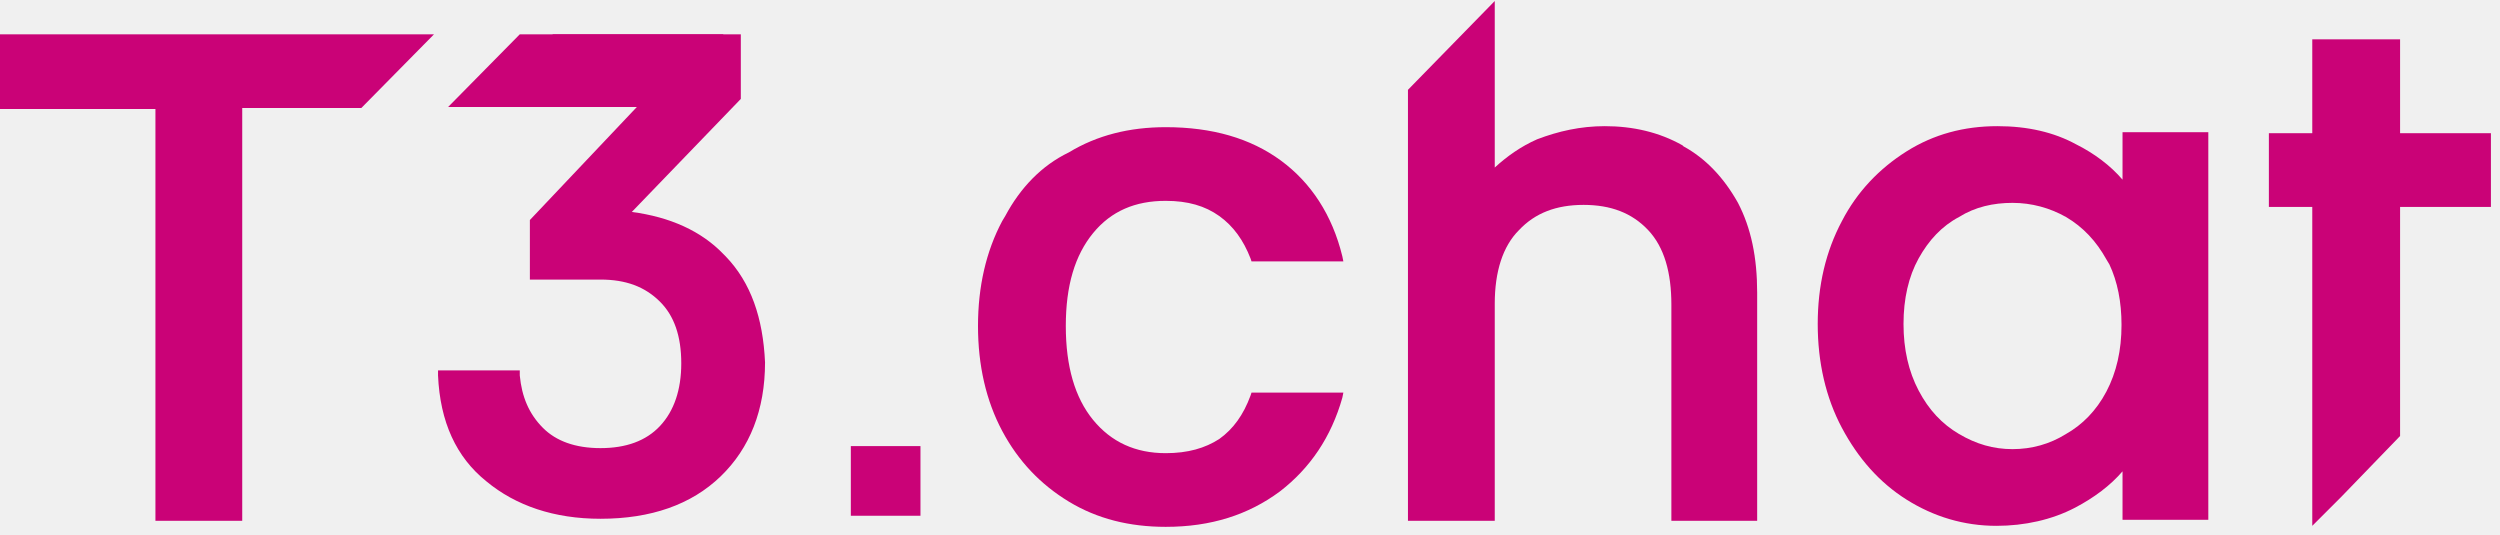
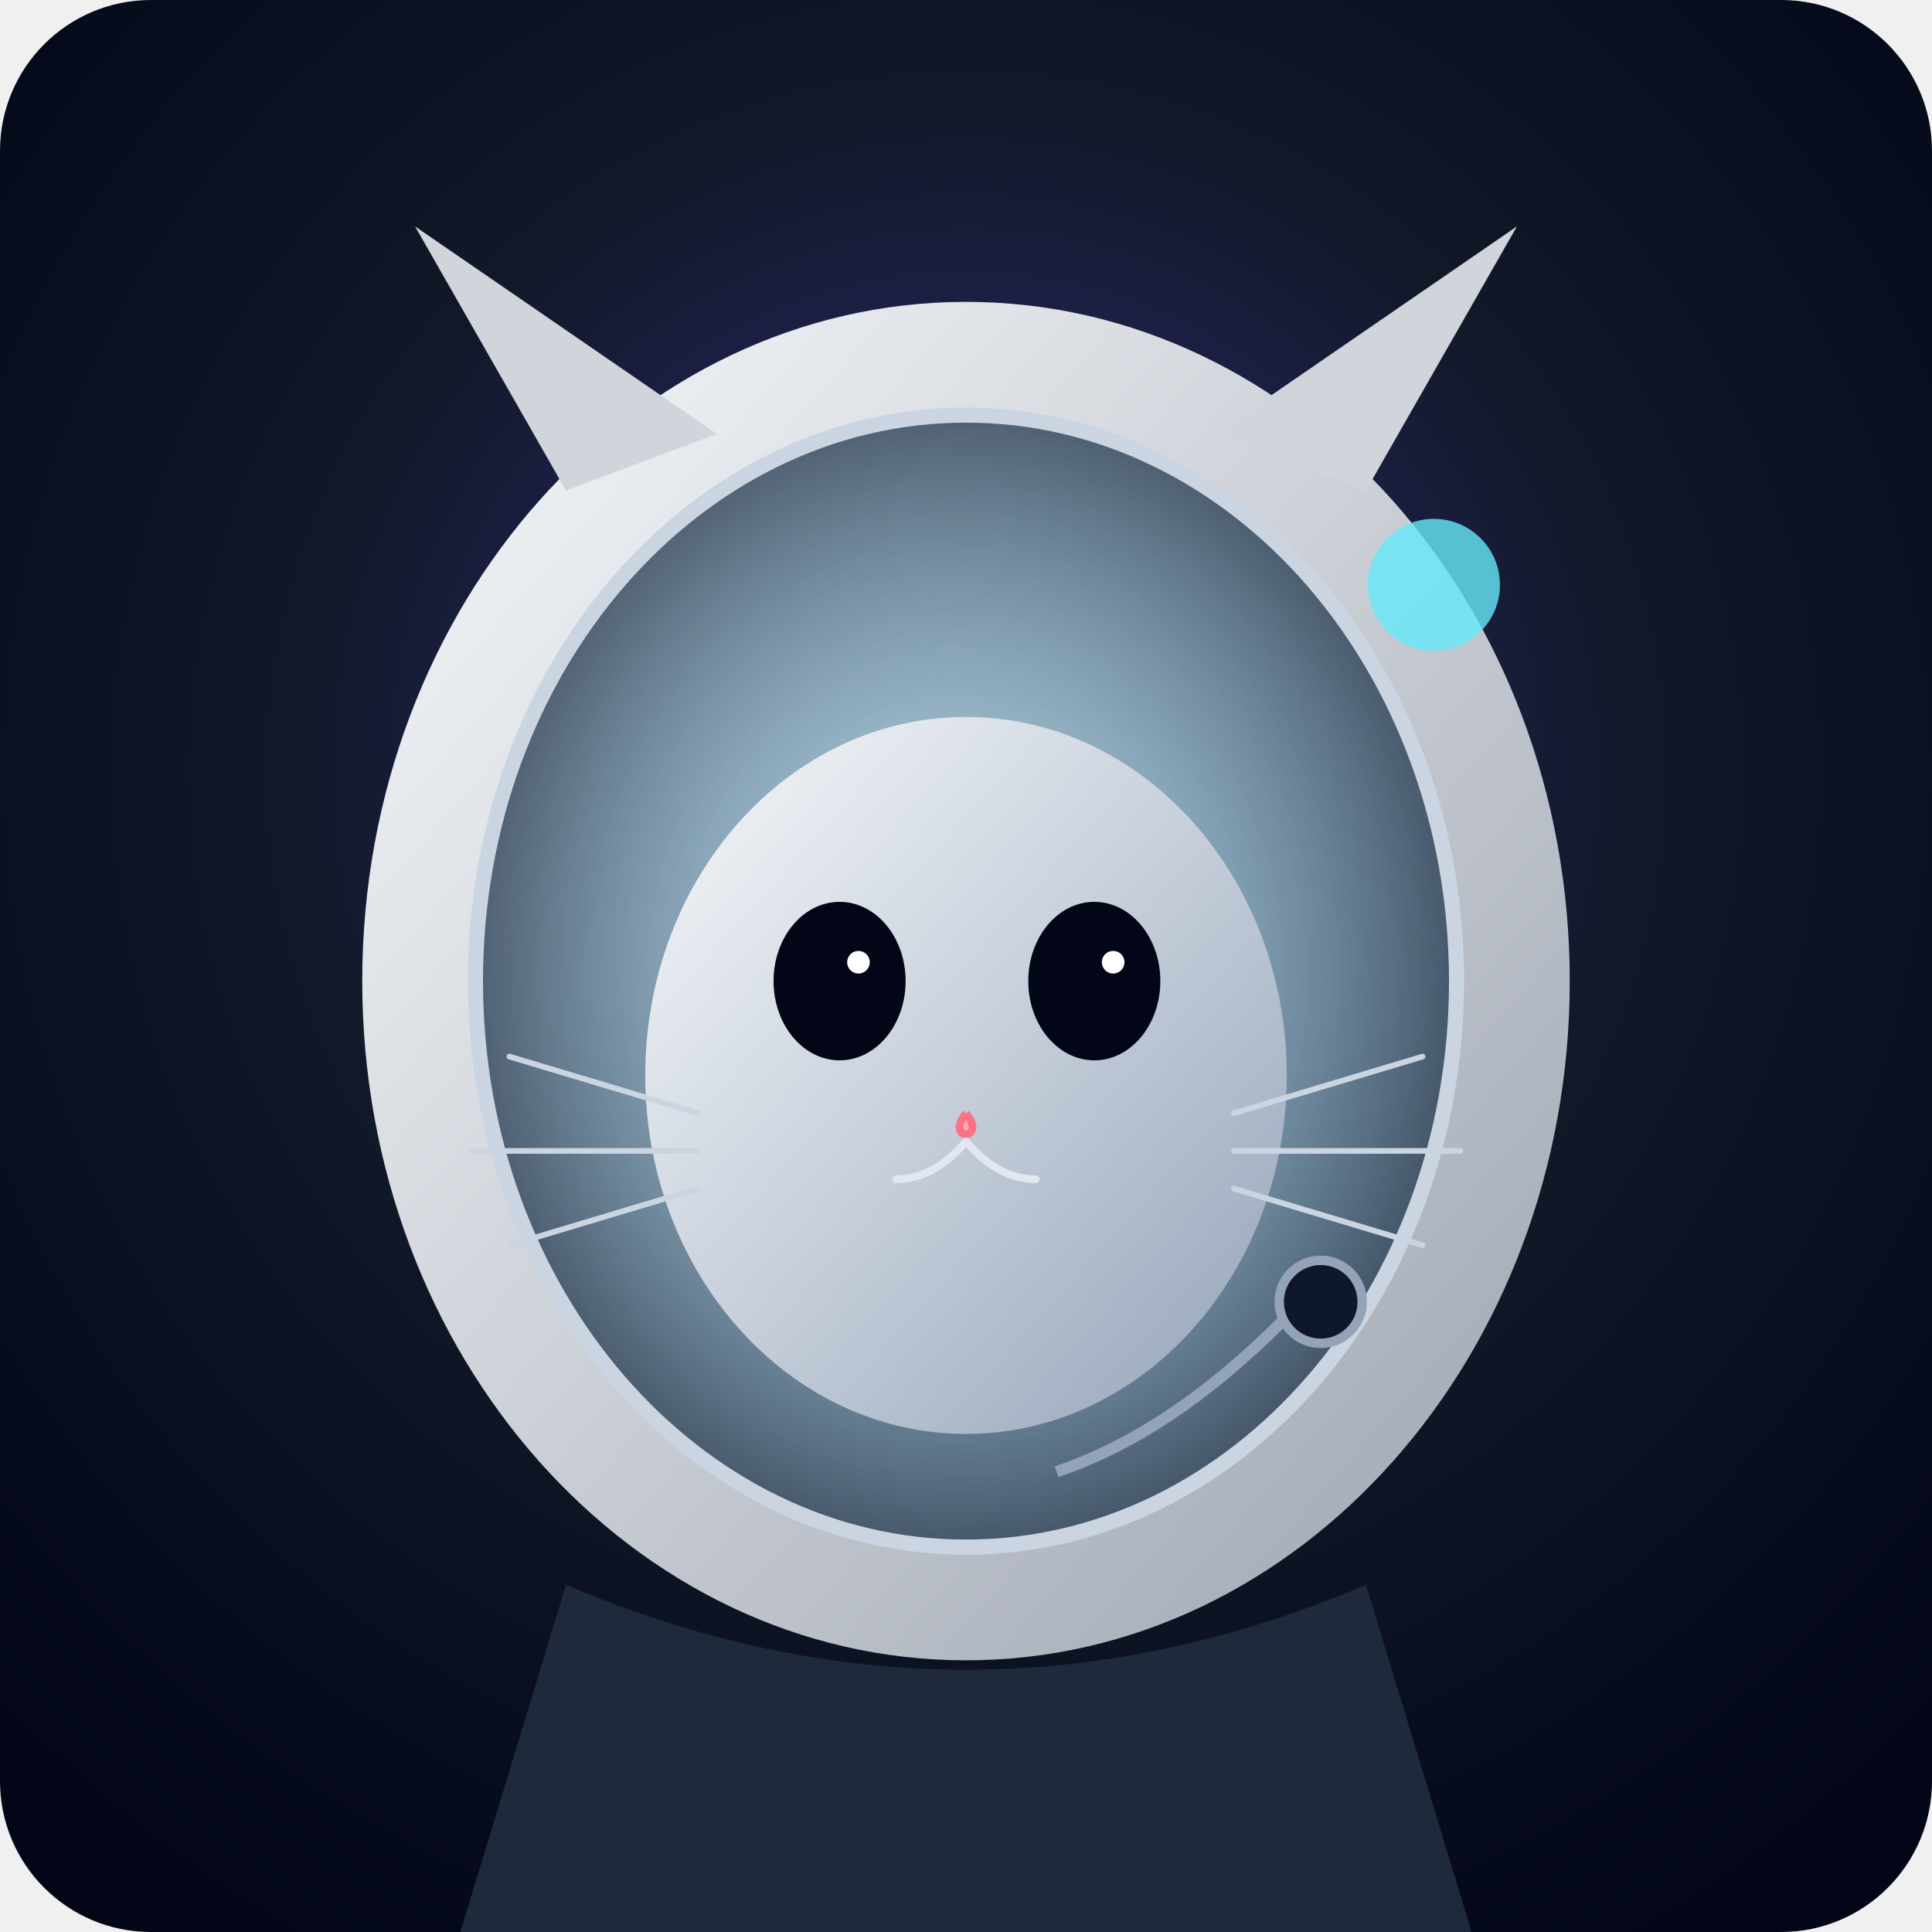
- <svg xmlns="http://www.w3.org/2000/svg" version="1.1" id="Layer_1" x="0px" y="0px" viewBox="0 0 247.7 53" style="enable-background:new 0 0 247.7 53;" xml:space="preserve">
-   <style type="text/css">
- 	.st0{fill:#ca0277;}
- 	@media (prefers-color-scheme: dark) {
- 		.st0{fill:#E3BAD1;}
- 	}
- </style>
-   <path class="st0" d="M205.6,50.3c1.9-1,3.5-2.2,4.7-3.6v4.4v0.4h0.4h7.7h0.4v-0.4V13.5v-0.4h-0.4h-7.7h-0.4v0.4v4.3  c-1.2-1.4-2.8-2.6-4.6-3.5c-2.2-1.2-4.8-1.8-7.8-1.8c-3.3,0-6.3,0.8-9,2.5c-2.7,1.7-4.9,4-6.4,6.9l0,0c-1.6,3-2.4,6.4-2.4,10.2  c0,3.8,0.8,7.3,2.4,10.3c1.6,3,3.7,5.4,6.4,7.1c2.7,1.7,5.7,2.6,8.9,2.6C200.6,52.1,203.3,51.5,205.6,50.3z M208.7,25.7l0.3,0.5  c0.8,1.7,1.2,3.7,1.2,6c0,2.5-0.5,4.7-1.5,6.6c-1,1.9-2.4,3.3-4,4.2c-1.6,1-3.4,1.5-5.3,1.5c-1.9,0-3.6-0.5-5.3-1.5  c-1.7-1-3-2.4-4-4.3c-1-1.9-1.5-4.1-1.5-6.6c0-2.5,0.5-4.7,1.5-6.5c1-1.8,2.3-3.2,4-4.1c1.6-1,3.4-1.4,5.3-1.4  c1.9,0,3.7,0.5,5.3,1.4C206.4,22.5,207.7,23.9,208.7,25.7z" />
-   <path class="st0" d="M99.6,21.4L99.6,21.4l-0.3,0.5c-1.6,3-2.4,6.5-2.4,10.4s0.8,7.4,2.4,10.4c1.6,3,3.8,5.3,6.6,7  c2.8,1.7,6,2.5,9.6,2.5c4.5,0,8.2-1.2,11.3-3.5c3-2.3,5.1-5.4,6.2-9.3l0.1-0.5h-0.5h-8.3H124l-0.1,0.3c-0.7,1.9-1.7,3.3-3.1,4.3  c-1.4,0.9-3.1,1.4-5.3,1.4c-3,0-5.4-1.1-7.2-3.3l0,0c-1.8-2.2-2.7-5.3-2.7-9.3c0-4,0.9-7,2.7-9.2c1.8-2.2,4.2-3.2,7.2-3.2  c2.2,0,3.9,0.5,5.3,1.5c1.4,1,2.4,2.4,3.1,4.2l0.1,0.3h0.3h8.3h0.5l-0.1-0.5c-1-4.1-3.1-7.3-6.1-9.5c-3-2.2-6.8-3.3-11.4-3.3  c-3.6,0-6.8,0.8-9.6,2.5l0,0C103.2,16.4,101.1,18.6,99.6,21.4z" />
-   <g>
-     <polygon class="st0" points="237.8,13.2 237.8,3.9 229.1,3.9 229.1,13.2 224.8,13.2 224.8,20.5 229.1,20.5 229.1,52.1 230,51.2    230,51.2 232,49.2 237.8,43.2 237.8,20.5 246.8,20.5 246.8,13.2  " />
-     <path class="st0" d="M71.7,3.4H51.5l-7.1,7.2h18.8" />
-     <path class="st0" d="M166.8,14.5l-0.1-0.1c-2.3-1.3-4.9-1.9-7.7-1.9c-2.4,0-4.6,0.5-6.7,1.3c-1.6,0.7-3,1.7-4.2,2.8V0.1l-8.6,8.8   v42.7h8.6V30.1c0-3.2,0.8-5.7,2.4-7.3c1.6-1.7,3.7-2.5,6.4-2.5s4.8,0.8,6.4,2.5c1.6,1.7,2.3,4.2,2.3,7.4v21.4h8.5V29   c0-3.5-0.6-6.4-1.9-8.9C170.8,17.6,169,15.7,166.8,14.5z" />
-     <path class="st0" d="M43,3.4H0v0.5l0,0v3.2v3.7h3.5l0,0h11.9v40.8H24V10.7h11.8L43,3.4z" />
+ <svg xmlns="http://www.w3.org/2000/svg" width="1024" height="1024" viewBox="0 0 1024 1024" fill="none">
+   <defs>
+     <radialGradient id="bg" cx="50%" cy="40%" r="70%">
+       <stop offset="0%" stop-color="#312E81" />
+       <stop offset="50%" stop-color="#111827" />
+       <stop offset="100%" stop-color="#020617" />
+     </radialGradient>
+     <linearGradient id="helmet" x1="0" y1="0" x2="1" y2="1">
+       <stop offset="0%" stop-color="#F8FAFC" />
+       <stop offset="100%" stop-color="#9CA3AF" />
+     </linearGradient>
+     <radialGradient id="visor" cx="50%" cy="50%" r="60%">
+       <stop offset="0%" stop-color="#7DD3FC" stop-opacity="0.25" />
+       <stop offset="100%" stop-color="#0F172A" stop-opacity="0.85" />
+     </radialGradient>
+     <linearGradient id="fur" x1="0" y1="0" x2="1" y2="1">
+       <stop offset="0%" stop-color="#F8FAFC" />
+       <stop offset="100%" stop-color="#94A3B8" />
+     </linearGradient>
+   </defs>
+   <rect width="1024" height="1024" rx="80" fill="url(#bg)" />
+   <ellipse cx="512" cy="520" rx="320" ry="360" fill="url(#helmet)" />
+   <path d="M300 260 L220 120 L380 230 Z" fill="#D1D5DB" />
+   <path d="M724 260 L804 120 L644 230 Z" fill="#D1D5DB" />
+   <ellipse cx="512" cy="520" rx="260" ry="300" fill="url(#visor)" stroke="#CBD5E1" stroke-width="8" />
+   <ellipse cx="512" cy="570" rx="170" ry="190" fill="url(#fur)" />
+   <ellipse cx="445" cy="520" rx="35" ry="42" fill="#020617" />
+   <ellipse cx="580" cy="520" rx="35" ry="42" fill="#020617" />
+   <circle cx="455" cy="510" r="6" fill="white" />
+   <circle cx="590" cy="510" r="6" fill="white" />
+   <path d="M512 590 C500 605 524 605 512 590" fill="#FDA4AF" stroke="#FB7185" stroke-width="4" />
+   <path d="M512 605 Q495 625 475 625" stroke="#E2E8F0" stroke-width="4" stroke-linecap="round" />
+   <path d="M512 605 Q529 625 549 625" stroke="#E2E8F0" stroke-width="4" stroke-linecap="round" />
+   <g stroke="#CBD5E1" stroke-width="3" stroke-linecap="round">
+     <line x1="370" y1="590" x2="270" y2="560" />
+     <line x1="370" y1="610" x2="250" y2="610" />
+     <line x1="370" y1="630" x2="270" y2="660" />
+     <line x1="654" y1="590" x2="754" y2="560" />
+     <line x1="654" y1="610" x2="774" y2="610" />
+     <line x1="654" y1="630" x2="754" y2="660" />
  </g>
-   <path class="st0" d="M71.9,25.4l-0.2-0.2h0c-2.2-2.3-5.3-3.7-9.1-4.2L73.4,9.8V3.4H54.8l-9.4,7.2h17.7L52.5,21.8v5.9h7  c2.5,0,4.4,0.7,5.9,2.2c1.4,1.4,2.1,3.4,2.1,6.1c0,2.6-0.7,4.7-2.1,6.2c-1.4,1.5-3.4,2.2-5.9,2.2c-2.5,0-4.4-0.7-5.7-2  c-1.4-1.4-2.1-3.1-2.3-5.2l0-0.5h-8.1l0,0.5c0.2,4.6,1.8,8.1,4.8,10.5c2.9,2.4,6.7,3.7,11.3,3.7c5,0,9-1.4,11.9-4.2  c2.9-2.8,4.4-6.6,4.4-11.3C75.6,31.5,74.4,28,71.9,25.4z" />
-   <rect x="84.3" y="44.2" class="st0" width="6.9" height="6.9" />
+   <circle cx="760" cy="310" r="35" fill="#67E8F9" opacity="0.8" />
+   <circle cx="700" cy="690" r="22" fill="#0F172A" stroke="#94A3B8" stroke-width="5" />
+   <path d="M680 700 Q620 760 560 780" stroke="#94A3B8" stroke-width="6" fill="none" />
+   <path d="M300 840 Q512 930 724 840 L780 1024 H244 Z" fill="#1E293B" />
</svg>
